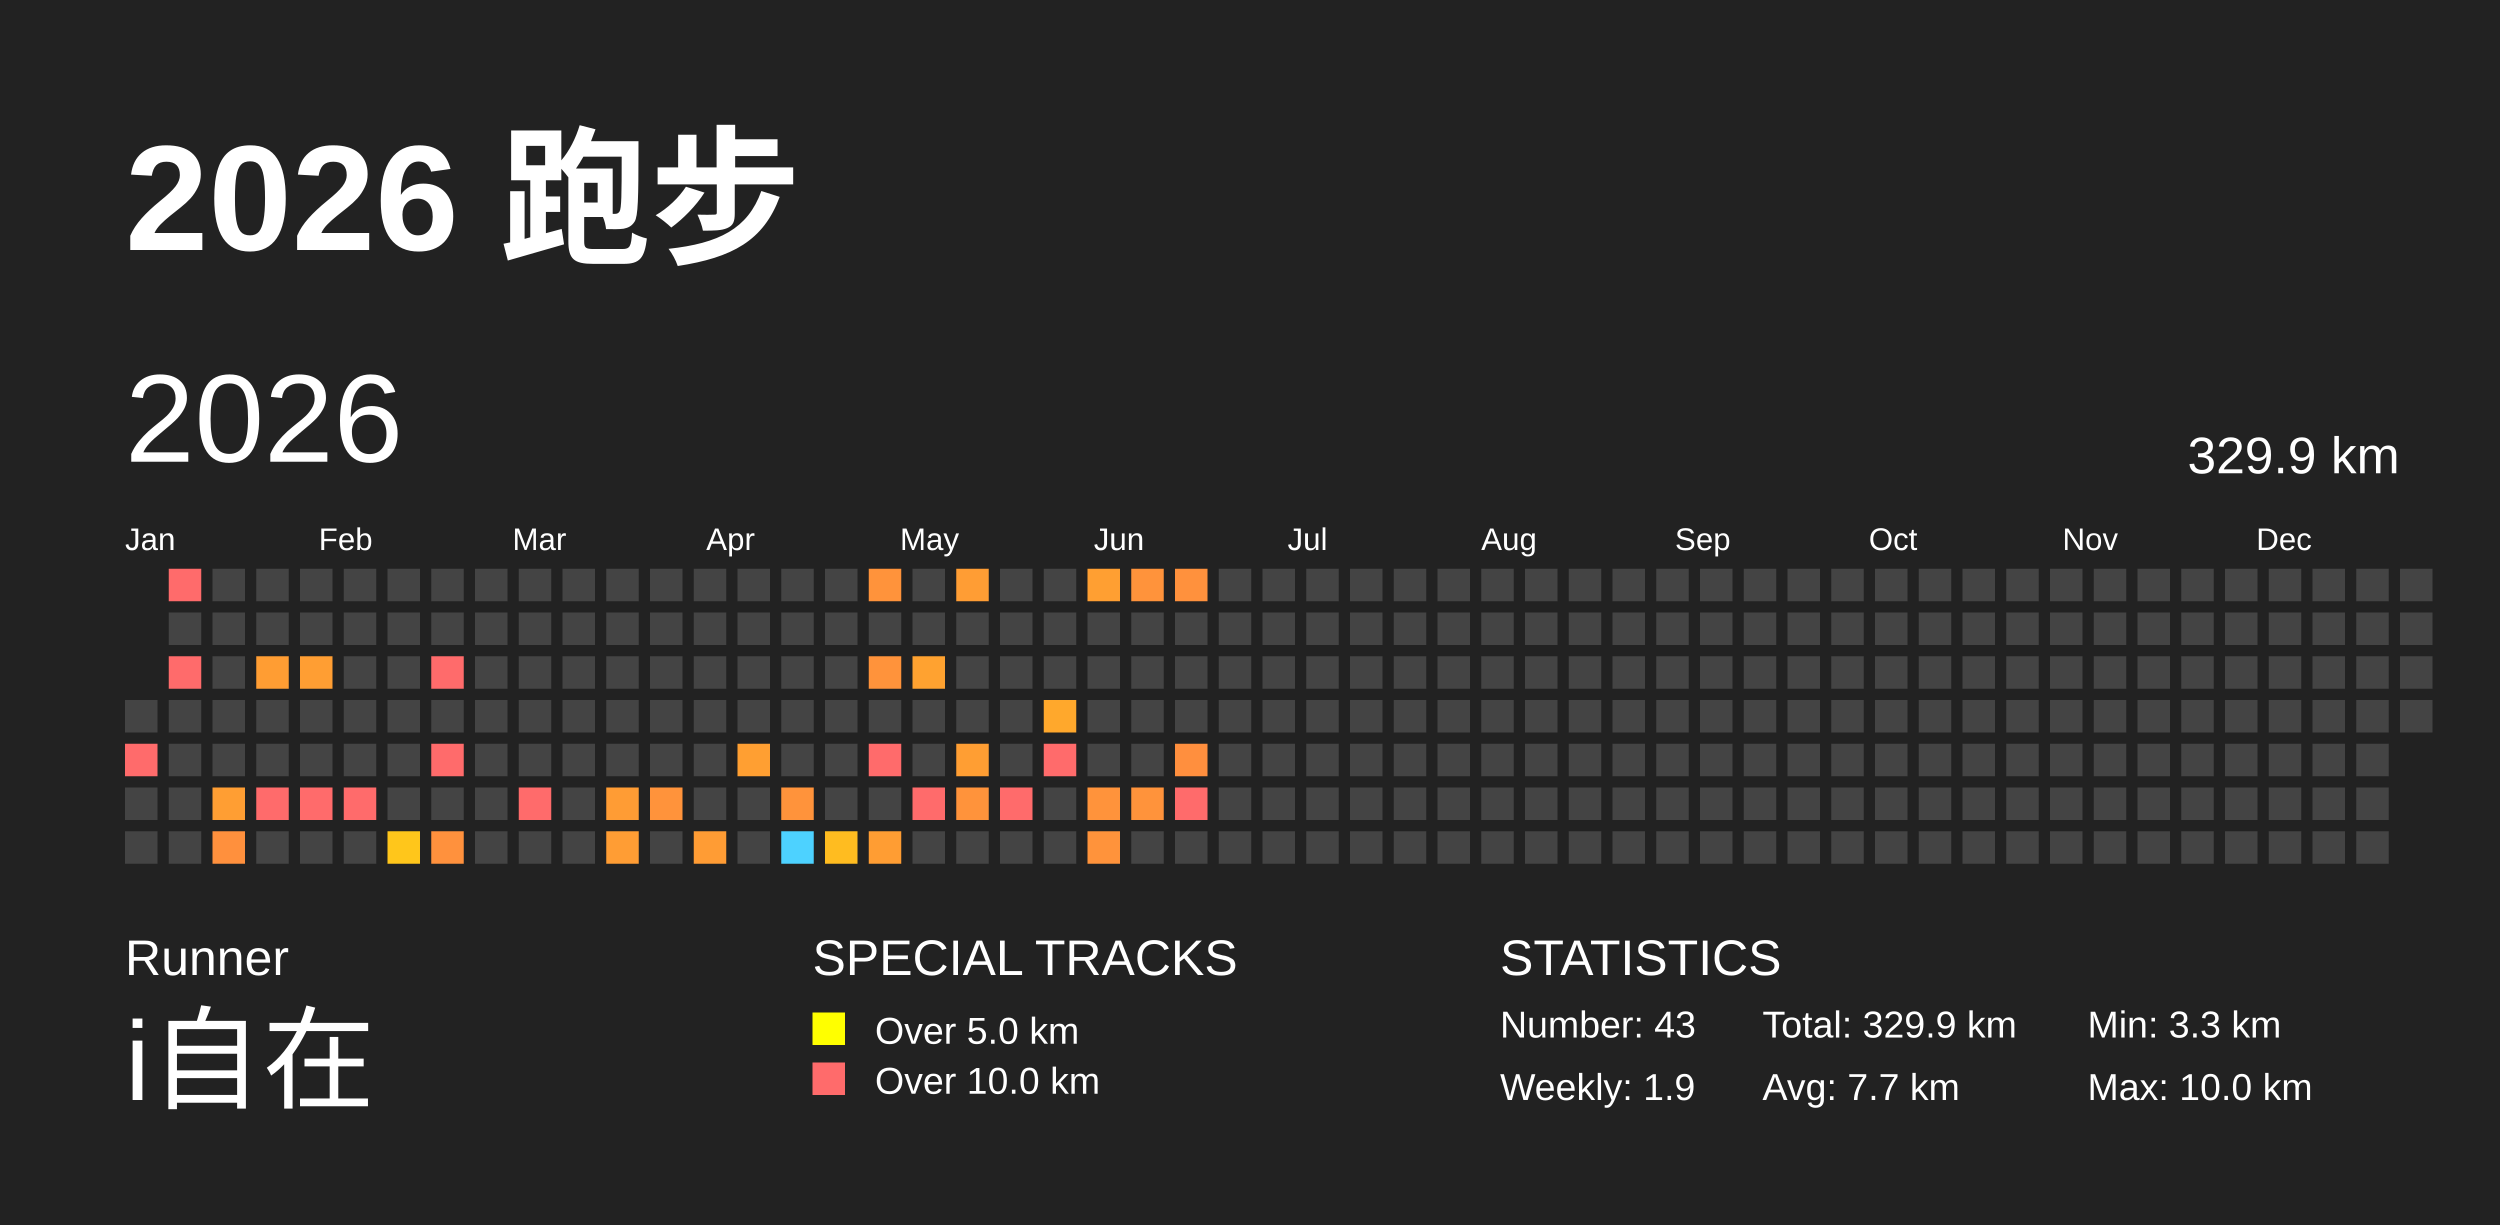
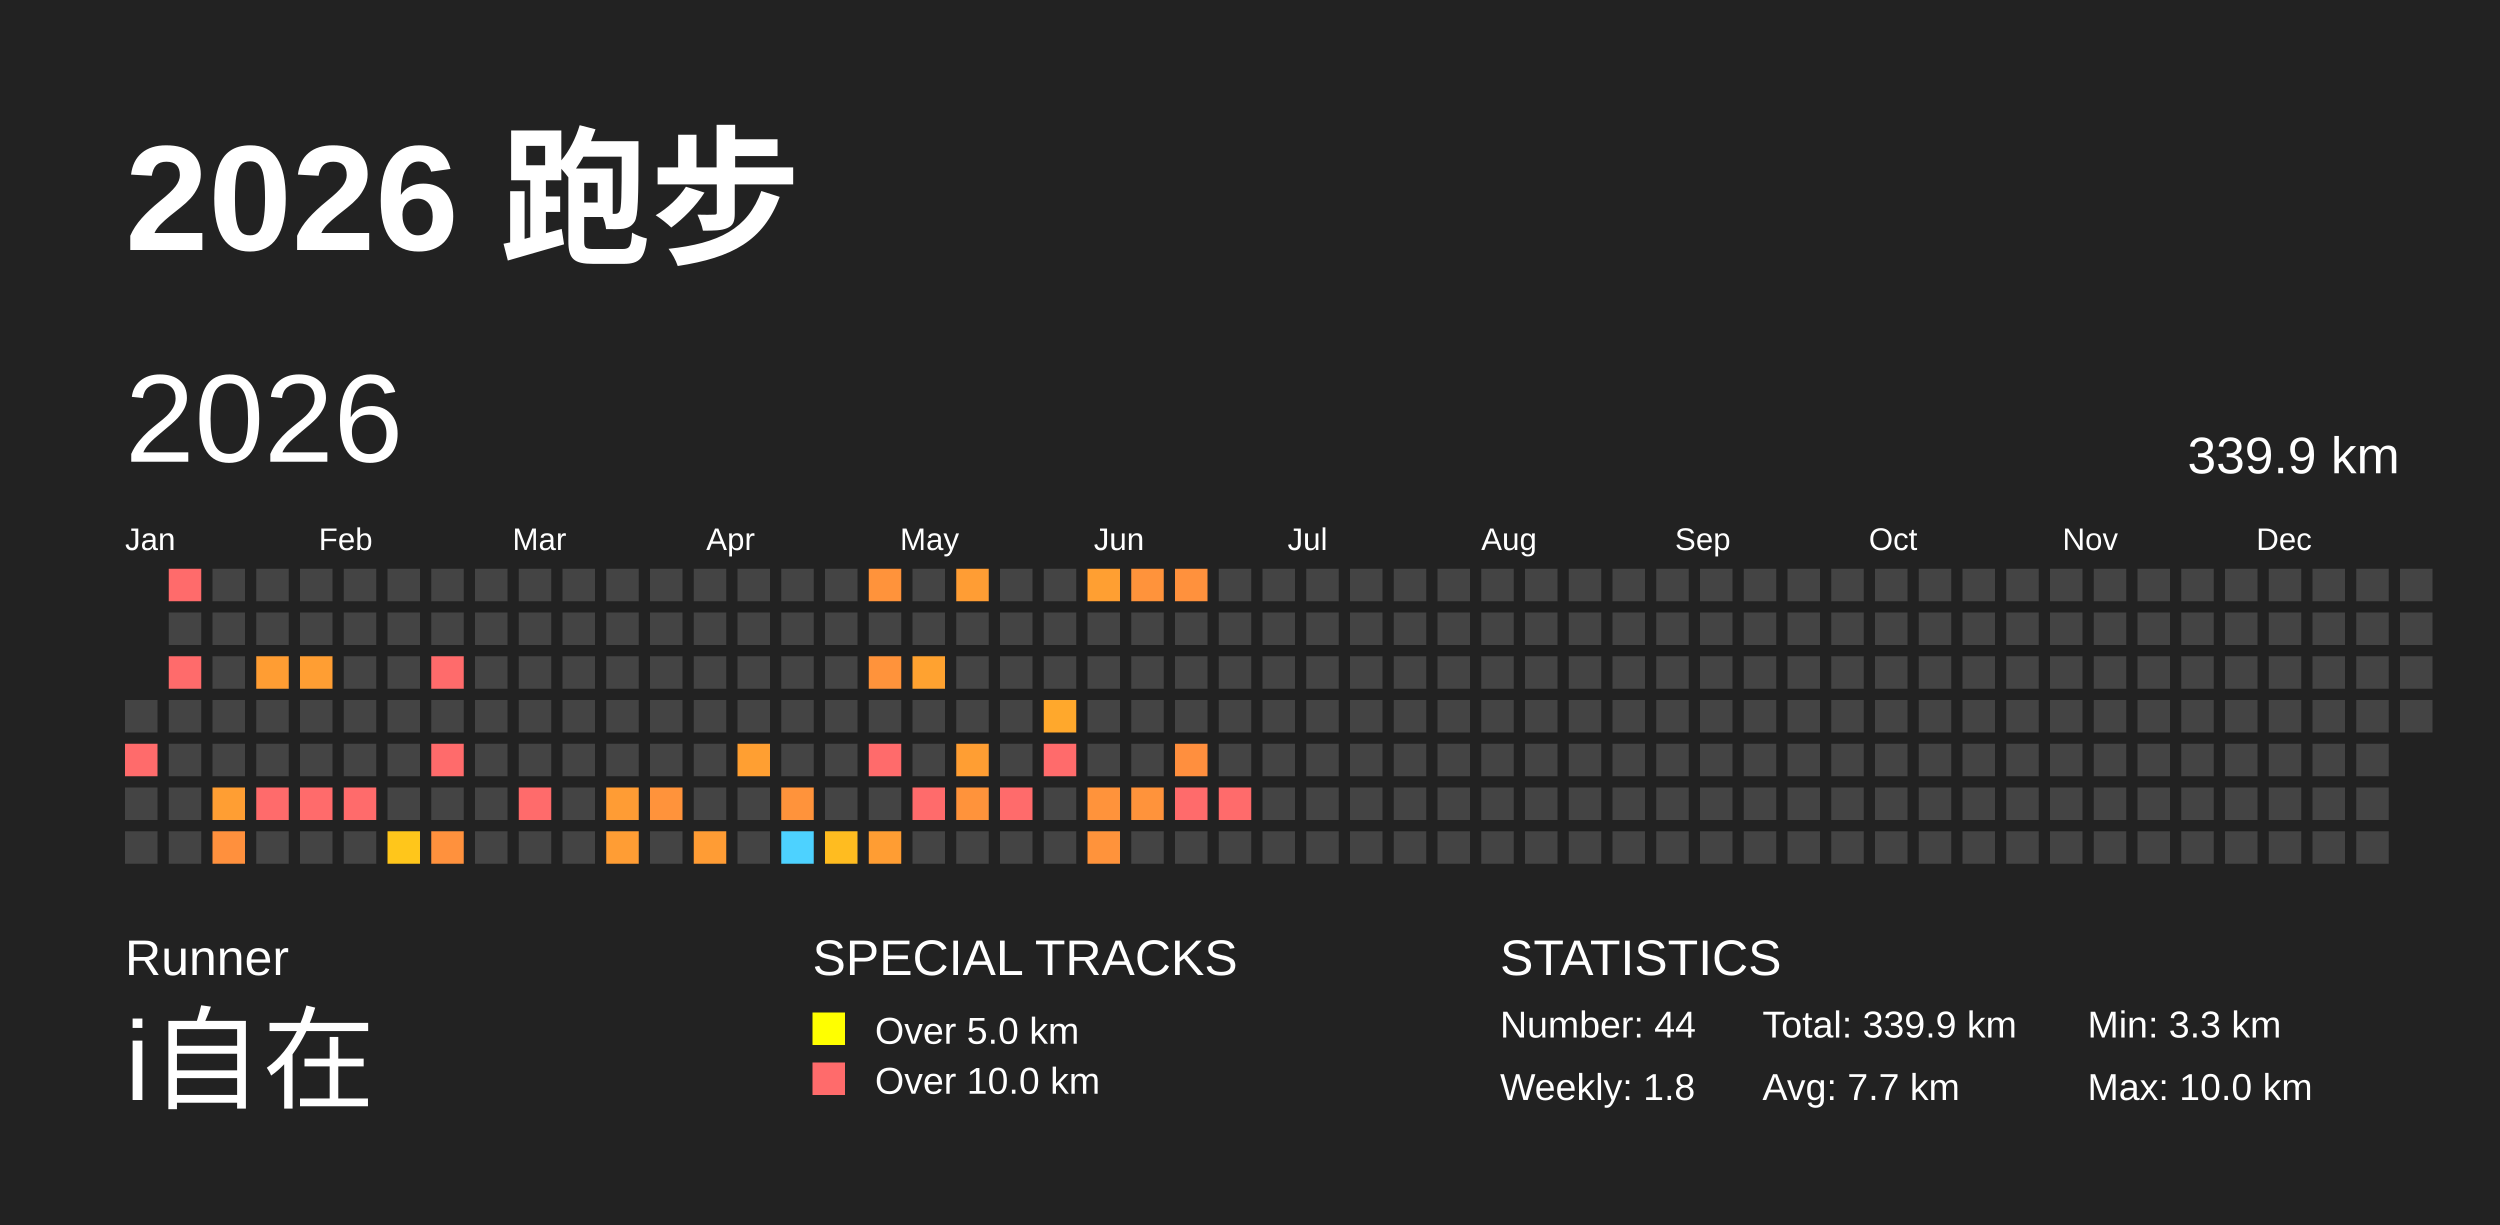
<svg xmlns="http://www.w3.org/2000/svg" baseProfile="full" height="98mm" version="1.1" viewBox="0,0,200,98" width="200mm">
  <defs />
  <rect fill="#222222" height="98" width="200" x="0" y="0" />
  <text fill="#FFFFFF" style="font-size:12px; font-family:Arial; font-weight:bold;" x="10" y="20">2026 跑步</text>
  <text fill="#FFFFFF" style="font-size:4px; font-family:Arial" x="10" y="78">Runner</text>
  <text fill="#FFFFFF" style="font-size:9px; font-family:Arial" x="10" y="88">i自在</text>
  <text fill="#FFFFFF" style="font-size:4px; font-family:Arial" x="65" y="78">SPECIAL TRACKS</text>
  <rect fill="#FFFF00" height="2.6" width="2.6" x="65" y="81" />
  <text fill="#FFFFFF" style="font-size:3px; font-family:Arial" x="70" y="83.5">Over 5.0 km</text>
  <rect fill="#FF6B6B" height="2.6" width="2.6" x="65" y="85" />
  <text fill="#FFFFFF" style="font-size:3px; font-family:Arial" x="70" y="87.5">Over 10.0 km</text>
  <text fill="#FFFFFF" style="font-size:4px; font-family:Arial" x="120" y="78">STATISTICS</text>
-   <text fill="#FFFFFF" style="font-size:3px; font-family:Arial" x="120" y="83">Number: 43</text>
-   <text fill="#FFFFFF" style="font-size:3px; font-family:Arial" x="120" y="88">Weekly: 1.9</text>
-   <text fill="#FFFFFF" style="font-size:3px; font-family:Arial" x="141" y="83">Total: 329.9 km</text>
+   <text fill="#FFFFFF" style="font-size:3px; font-family:Arial" x="120" y="83">Number: 44</text>
+   <text fill="#FFFFFF" style="font-size:3px; font-family:Arial" x="120" y="88">Weekly: 1.8</text>
+   <text fill="#FFFFFF" style="font-size:3px; font-family:Arial" x="141" y="83">Total: 339.9 km</text>
  <text fill="#FFFFFF" style="font-size:3px; font-family:Arial" x="141" y="88">Avg: 7.7 km</text>
  <text fill="#FFFFFF" style="font-size:3px; font-family:Arial" x="167" y="83">Min: 3.3 km</text>
  <text fill="#FFFFFF" style="font-size:3px; font-family:Arial" x="167" y="88">Max: 10.0 km</text>
  <text dominant-baseline="hanging" fill="#FFFFFF" style="font-size:10.0px; font-family:Arial;" x="10" y="30">2026</text>
-   <text dominant-baseline="hanging" fill="#FFFFFF" style="font-size:4.125px; font-family:Arial;" x="175" y="35">329.9 km</text>
+   <text dominant-baseline="hanging" fill="#FFFFFF" style="font-size:4.125px; font-family:Arial;" x="175" y="35">339.9 km</text>
  <text fill="#FFFFFF" style="font-size:2.5px; font-family:Arial" x="10.0" y="44">Jan</text>
  <text fill="#FFFFFF" style="font-size:2.5px; font-family:Arial" x="25.5" y="44">Feb</text>
  <text fill="#FFFFFF" style="font-size:2.5px; font-family:Arial" x="41.0" y="44">Mar</text>
  <text fill="#FFFFFF" style="font-size:2.5px; font-family:Arial" x="56.5" y="44">Apr</text>
  <text fill="#FFFFFF" style="font-size:2.5px; font-family:Arial" x="72.0" y="44">May</text>
  <text fill="#FFFFFF" style="font-size:2.5px; font-family:Arial" x="87.5" y="44">Jun</text>
  <text fill="#FFFFFF" style="font-size:2.5px; font-family:Arial" x="103.0" y="44">Jul</text>
  <text fill="#FFFFFF" style="font-size:2.5px; font-family:Arial" x="118.5" y="44">Aug</text>
  <text fill="#FFFFFF" style="font-size:2.5px; font-family:Arial" x="134.0" y="44">Sep</text>
  <text fill="#FFFFFF" style="font-size:2.5px; font-family:Arial" x="149.5" y="44">Oct</text>
  <text fill="#FFFFFF" style="font-size:2.5px; font-family:Arial" x="165.0" y="44">Nov</text>
  <text fill="#FFFFFF" style="font-size:2.5px; font-family:Arial" x="180.5" y="44">Dec</text>
  <rect fill="#444444" height="2.6" width="2.6" x="10.0" y="56.0" />
  <rect fill="#FF6B6B" height="2.6" width="2.6" x="10.0" y="59.5" />
  <rect fill="#444444" height="2.6" width="2.6" x="10.0" y="63.0" />
  <rect fill="#444444" height="2.6" width="2.6" x="10.0" y="66.5" />
  <rect fill="#FF6B6B" height="2.6" width="2.6" x="13.5" y="45.5" />
  <rect fill="#444444" height="2.6" width="2.6" x="13.5" y="49.0" />
  <rect fill="#FF6B6B" height="2.6" width="2.6" x="13.5" y="52.5" />
  <rect fill="#444444" height="2.6" width="2.6" x="13.5" y="56.0" />
  <rect fill="#444444" height="2.6" width="2.6" x="13.5" y="59.5" />
  <rect fill="#444444" height="2.6" width="2.6" x="13.5" y="63.0" />
  <rect fill="#444444" height="2.6" width="2.6" x="13.5" y="66.5" />
  <rect fill="#444444" height="2.6" width="2.6" x="17.0" y="45.5" />
  <rect fill="#444444" height="2.6" width="2.6" x="17.0" y="49.0" />
  <rect fill="#444444" height="2.6" width="2.6" x="17.0" y="52.5" />
  <rect fill="#444444" height="2.6" width="2.6" x="17.0" y="56.0" />
  <rect fill="#444444" height="2.6" width="2.6" x="17.0" y="59.5" />
  <rect fill="#ff9e33" height="2.6" width="2.6" x="17.0" y="63.0" />
  <rect fill="#ff903d" height="2.6" width="2.6" x="17.0" y="66.5" />
  <rect fill="#444444" height="2.6" width="2.6" x="20.5" y="45.5" />
  <rect fill="#444444" height="2.6" width="2.6" x="20.5" y="49.0" />
  <rect fill="#ff9d33" height="2.6" width="2.6" x="20.5" y="52.5" />
  <rect fill="#444444" height="2.6" width="2.6" x="20.5" y="56.0" />
  <rect fill="#444444" height="2.6" width="2.6" x="20.5" y="59.5" />
  <rect fill="#FF6B6B" height="2.6" width="2.6" x="20.5" y="63.0" />
  <rect fill="#444444" height="2.6" width="2.6" x="20.5" y="66.5" />
  <rect fill="#444444" height="2.6" width="2.6" x="24.0" y="45.5" />
  <rect fill="#444444" height="2.6" width="2.6" x="24.0" y="49.0" />
  <rect fill="#ff9e33" height="2.6" width="2.6" x="24.0" y="52.5" />
  <rect fill="#444444" height="2.6" width="2.6" x="24.0" y="56.0" />
  <rect fill="#444444" height="2.6" width="2.6" x="24.0" y="59.5" />
  <rect fill="#FF6B6B" height="2.6" width="2.6" x="24.0" y="63.0" />
  <rect fill="#444444" height="2.6" width="2.6" x="24.0" y="66.5" />
  <rect fill="#444444" height="2.6" width="2.6" x="27.5" y="45.5" />
  <rect fill="#444444" height="2.6" width="2.6" x="27.5" y="49.0" />
  <rect fill="#444444" height="2.6" width="2.6" x="27.5" y="52.5" />
  <rect fill="#444444" height="2.6" width="2.6" x="27.5" y="56.0" />
  <rect fill="#444444" height="2.6" width="2.6" x="27.5" y="59.5" />
  <rect fill="#FF6B6B" height="2.6" width="2.6" x="27.5" y="63.0" />
  <rect fill="#444444" height="2.6" width="2.6" x="27.5" y="66.5" />
  <rect fill="#444444" height="2.6" width="2.6" x="31.0" y="45.5" />
  <rect fill="#444444" height="2.6" width="2.6" x="31.0" y="49.0" />
  <rect fill="#444444" height="2.6" width="2.6" x="31.0" y="52.5" />
  <rect fill="#444444" height="2.6" width="2.6" x="31.0" y="56.0" />
  <rect fill="#444444" height="2.6" width="2.6" x="31.0" y="59.5" />
  <rect fill="#444444" height="2.6" width="2.6" x="31.0" y="63.0" />
  <rect fill="#ffc61b" height="2.6" width="2.6" x="31.0" y="66.5" />
  <rect fill="#444444" height="2.6" width="2.6" x="34.5" y="45.5" />
  <rect fill="#444444" height="2.6" width="2.6" x="34.5" y="49.0" />
  <rect fill="#FF6B6B" height="2.6" width="2.6" x="34.5" y="52.5" />
  <rect fill="#444444" height="2.6" width="2.6" x="34.5" y="56.0" />
  <rect fill="#FF6B6B" height="2.6" width="2.6" x="34.5" y="59.5" />
  <rect fill="#444444" height="2.6" width="2.6" x="34.5" y="63.0" />
  <rect fill="#ff913d" height="2.6" width="2.6" x="34.5" y="66.5" />
  <rect fill="#444444" height="2.6" width="2.6" x="38.0" y="45.5" />
  <rect fill="#444444" height="2.6" width="2.6" x="38.0" y="49.0" />
  <rect fill="#444444" height="2.6" width="2.6" x="38.0" y="52.5" />
  <rect fill="#444444" height="2.6" width="2.6" x="38.0" y="56.0" />
  <rect fill="#444444" height="2.6" width="2.6" x="38.0" y="59.5" />
  <rect fill="#444444" height="2.6" width="2.6" x="38.0" y="63.0" />
  <rect fill="#444444" height="2.6" width="2.6" x="38.0" y="66.5" />
  <rect fill="#444444" height="2.6" width="2.6" x="41.5" y="45.5" />
  <rect fill="#444444" height="2.6" width="2.6" x="41.5" y="49.0" />
  <rect fill="#444444" height="2.6" width="2.6" x="41.5" y="52.5" />
  <rect fill="#444444" height="2.6" width="2.6" x="41.5" y="56.0" />
  <rect fill="#444444" height="2.6" width="2.6" x="41.5" y="59.5" />
  <rect fill="#FF6B6B" height="2.6" width="2.6" x="41.5" y="63.0" />
  <rect fill="#444444" height="2.6" width="2.6" x="41.5" y="66.5" />
  <rect fill="#444444" height="2.6" width="2.6" x="45.0" y="45.5" />
  <rect fill="#444444" height="2.6" width="2.6" x="45.0" y="49.0" />
  <rect fill="#444444" height="2.6" width="2.6" x="45.0" y="52.5" />
  <rect fill="#444444" height="2.6" width="2.6" x="45.0" y="56.0" />
  <rect fill="#444444" height="2.6" width="2.6" x="45.0" y="59.5" />
  <rect fill="#444444" height="2.6" width="2.6" x="45.0" y="63.0" />
  <rect fill="#444444" height="2.6" width="2.6" x="45.0" y="66.5" />
  <rect fill="#444444" height="2.6" width="2.6" x="48.5" y="45.5" />
  <rect fill="#444444" height="2.6" width="2.6" x="48.5" y="49.0" />
  <rect fill="#444444" height="2.6" width="2.6" x="48.5" y="52.5" />
  <rect fill="#444444" height="2.6" width="2.6" x="48.5" y="56.0" />
  <rect fill="#444444" height="2.6" width="2.6" x="48.5" y="59.5" />
  <rect fill="#ff9c34" height="2.6" width="2.6" x="48.5" y="63.0" />
  <rect fill="#ff9d34" height="2.6" width="2.6" x="48.5" y="66.5" />
  <rect fill="#444444" height="2.6" width="2.6" x="52.0" y="45.5" />
  <rect fill="#444444" height="2.6" width="2.6" x="52.0" y="49.0" />
  <rect fill="#444444" height="2.6" width="2.6" x="52.0" y="52.5" />
  <rect fill="#444444" height="2.6" width="2.6" x="52.0" y="56.0" />
  <rect fill="#444444" height="2.6" width="2.6" x="52.0" y="59.5" />
  <rect fill="#ff933b" height="2.6" width="2.6" x="52.0" y="63.0" />
  <rect fill="#444444" height="2.6" width="2.6" x="52.0" y="66.5" />
  <rect fill="#444444" height="2.6" width="2.6" x="55.5" y="45.5" />
  <rect fill="#444444" height="2.6" width="2.6" x="55.5" y="49.0" />
  <rect fill="#444444" height="2.6" width="2.6" x="55.5" y="52.5" />
  <rect fill="#444444" height="2.6" width="2.6" x="55.5" y="56.0" />
  <rect fill="#444444" height="2.6" width="2.6" x="55.5" y="59.5" />
  <rect fill="#444444" height="2.6" width="2.6" x="55.5" y="63.0" />
  <rect fill="#ff9c34" height="2.6" width="2.6" x="55.5" y="66.5" />
  <rect fill="#444444" height="2.6" width="2.6" x="59.0" y="45.5" />
  <rect fill="#444444" height="2.6" width="2.6" x="59.0" y="49.0" />
  <rect fill="#444444" height="2.6" width="2.6" x="59.0" y="52.5" />
  <rect fill="#444444" height="2.6" width="2.6" x="59.0" y="56.0" />
  <rect fill="#ff9f32" height="2.6" width="2.6" x="59.0" y="59.5" />
  <rect fill="#444444" height="2.6" width="2.6" x="59.0" y="63.0" />
  <rect fill="#444444" height="2.6" width="2.6" x="59.0" y="66.5" />
  <rect fill="#444444" height="2.6" width="2.6" x="62.5" y="45.5" />
  <rect fill="#444444" height="2.6" width="2.6" x="62.5" y="49.0" />
  <rect fill="#444444" height="2.6" width="2.6" x="62.5" y="52.5" />
  <rect fill="#444444" height="2.6" width="2.6" x="62.5" y="56.0" />
  <rect fill="#444444" height="2.6" width="2.6" x="62.5" y="59.5" />
  <rect fill="#ff933b" height="2.6" width="2.6" x="62.5" y="63.0" />
  <rect fill="#4dd2ff" height="2.6" width="2.6" x="62.5" y="66.5" />
  <rect fill="#444444" height="2.6" width="2.6" x="66.0" y="45.5" />
  <rect fill="#444444" height="2.6" width="2.6" x="66.0" y="49.0" />
  <rect fill="#444444" height="2.6" width="2.6" x="66.0" y="52.5" />
  <rect fill="#444444" height="2.6" width="2.6" x="66.0" y="56.0" />
  <rect fill="#444444" height="2.6" width="2.6" x="66.0" y="59.5" />
  <rect fill="#444444" height="2.6" width="2.6" x="66.0" y="63.0" />
  <rect fill="#ffbc20" height="2.6" width="2.6" x="66.0" y="66.5" />
  <rect fill="#ff933b" height="2.6" width="2.6" x="69.5" y="45.5" />
  <rect fill="#444444" height="2.6" width="2.6" x="69.5" y="49.0" />
  <rect fill="#ff933b" height="2.6" width="2.6" x="69.5" y="52.5" />
  <rect fill="#444444" height="2.6" width="2.6" x="69.5" y="56.0" />
  <rect fill="#FF6B6B" height="2.6" width="2.6" x="69.5" y="59.5" />
  <rect fill="#444444" height="2.6" width="2.6" x="69.5" y="63.0" />
  <rect fill="#ff9d33" height="2.6" width="2.6" x="69.5" y="66.5" />
  <rect fill="#444444" height="2.6" width="2.6" x="73.0" y="45.5" />
  <rect fill="#444444" height="2.6" width="2.6" x="73.0" y="49.0" />
  <rect fill="#ffa230" height="2.6" width="2.6" x="73.0" y="52.5" />
  <rect fill="#444444" height="2.6" width="2.6" x="73.0" y="56.0" />
  <rect fill="#444444" height="2.6" width="2.6" x="73.0" y="59.5" />
  <rect fill="#FF6B6B" height="2.6" width="2.6" x="73.0" y="63.0" />
  <rect fill="#444444" height="2.6" width="2.6" x="73.0" y="66.5" />
  <rect fill="#ff9d34" height="2.6" width="2.6" x="76.5" y="45.5" />
  <rect fill="#444444" height="2.6" width="2.6" x="76.5" y="49.0" />
  <rect fill="#444444" height="2.6" width="2.6" x="76.5" y="52.5" />
  <rect fill="#444444" height="2.6" width="2.6" x="76.5" y="56.0" />
  <rect fill="#ff9e33" height="2.6" width="2.6" x="76.5" y="59.5" />
  <rect fill="#ff933b" height="2.6" width="2.6" x="76.5" y="63.0" />
  <rect fill="#444444" height="2.6" width="2.6" x="76.5" y="66.5" />
  <rect fill="#444444" height="2.6" width="2.6" x="80.0" y="45.5" />
  <rect fill="#444444" height="2.6" width="2.6" x="80.0" y="49.0" />
  <rect fill="#444444" height="2.6" width="2.6" x="80.0" y="52.5" />
  <rect fill="#444444" height="2.6" width="2.6" x="80.0" y="56.0" />
  <rect fill="#444444" height="2.6" width="2.6" x="80.0" y="59.5" />
  <rect fill="#FF6B6B" height="2.6" width="2.6" x="80.0" y="63.0" />
  <rect fill="#444444" height="2.6" width="2.6" x="80.0" y="66.5" />
  <rect fill="#444444" height="2.6" width="2.6" x="83.5" y="45.5" />
  <rect fill="#444444" height="2.6" width="2.6" x="83.5" y="49.0" />
  <rect fill="#444444" height="2.6" width="2.6" x="83.5" y="52.5" />
  <rect fill="#ffa82c" height="2.6" width="2.6" x="83.5" y="56.0" />
  <rect fill="#FF6B6B" height="2.6" width="2.6" x="83.5" y="59.5" />
  <rect fill="#444444" height="2.6" width="2.6" x="83.5" y="63.0" />
  <rect fill="#444444" height="2.6" width="2.6" x="83.5" y="66.5" />
  <rect fill="#ff9f32" height="2.6" width="2.6" x="87.0" y="45.5" />
  <rect fill="#444444" height="2.6" width="2.6" x="87.0" y="49.0" />
  <rect fill="#444444" height="2.6" width="2.6" x="87.0" y="52.5" />
  <rect fill="#444444" height="2.6" width="2.6" x="87.0" y="56.0" />
  <rect fill="#444444" height="2.6" width="2.6" x="87.0" y="59.5" />
  <rect fill="#ff933b" height="2.6" width="2.6" x="87.0" y="63.0" />
  <rect fill="#ff933b" height="2.6" width="2.6" x="87.0" y="66.5" />
  <rect fill="#ff933b" height="2.6" width="2.6" x="90.5" y="45.5" />
  <rect fill="#444444" height="2.6" width="2.6" x="90.5" y="49.0" />
  <rect fill="#444444" height="2.6" width="2.6" x="90.5" y="52.5" />
  <rect fill="#444444" height="2.6" width="2.6" x="90.5" y="56.0" />
  <rect fill="#444444" height="2.6" width="2.6" x="90.5" y="59.5" />
  <rect fill="#ff933b" height="2.6" width="2.6" x="90.5" y="63.0" />
  <rect fill="#444444" height="2.6" width="2.6" x="90.5" y="66.5" />
  <rect fill="#ff913d" height="2.6" width="2.6" x="94.0" y="45.5" />
  <rect fill="#444444" height="2.6" width="2.6" x="94.0" y="49.0" />
  <rect fill="#444444" height="2.6" width="2.6" x="94.0" y="52.5" />
  <rect fill="#444444" height="2.6" width="2.6" x="94.0" y="56.0" />
  <rect fill="#ff8f3e" height="2.6" width="2.6" x="94.0" y="59.5" />
  <rect fill="#FF6B6B" height="2.6" width="2.6" x="94.0" y="63.0" />
  <rect fill="#444444" height="2.6" width="2.6" x="94.0" y="66.5" />
  <rect fill="#444444" height="2.6" width="2.6" x="97.5" y="45.5" />
  <rect fill="#444444" height="2.6" width="2.6" x="97.5" y="49.0" />
  <rect fill="#444444" height="2.6" width="2.6" x="97.5" y="52.5" />
  <rect fill="#444444" height="2.6" width="2.6" x="97.5" y="56.0" />
  <rect fill="#444444" height="2.6" width="2.6" x="97.5" y="59.5" />
-   <rect fill="#444444" height="2.6" width="2.6" x="97.5" y="63.0" />
+   <rect fill="#FF6B6B" height="2.6" width="2.6" x="97.5" y="63.0" />
  <rect fill="#444444" height="2.6" width="2.6" x="97.5" y="66.5" />
  <rect fill="#444444" height="2.6" width="2.6" x="101.0" y="45.5" />
  <rect fill="#444444" height="2.6" width="2.6" x="101.0" y="49.0" />
  <rect fill="#444444" height="2.6" width="2.6" x="101.0" y="52.5" />
  <rect fill="#444444" height="2.6" width="2.6" x="101.0" y="56.0" />
  <rect fill="#444444" height="2.6" width="2.6" x="101.0" y="59.5" />
  <rect fill="#444444" height="2.6" width="2.6" x="101.0" y="63.0" />
  <rect fill="#444444" height="2.6" width="2.6" x="101.0" y="66.5" />
  <rect fill="#444444" height="2.6" width="2.6" x="104.5" y="45.5" />
  <rect fill="#444444" height="2.6" width="2.6" x="104.5" y="49.0" />
  <rect fill="#444444" height="2.6" width="2.6" x="104.5" y="52.5" />
  <rect fill="#444444" height="2.6" width="2.6" x="104.5" y="56.0" />
  <rect fill="#444444" height="2.6" width="2.6" x="104.5" y="59.5" />
  <rect fill="#444444" height="2.6" width="2.6" x="104.5" y="63.0" />
  <rect fill="#444444" height="2.6" width="2.6" x="104.5" y="66.5" />
  <rect fill="#444444" height="2.6" width="2.6" x="108.0" y="45.5" />
  <rect fill="#444444" height="2.6" width="2.6" x="108.0" y="49.0" />
  <rect fill="#444444" height="2.6" width="2.6" x="108.0" y="52.5" />
  <rect fill="#444444" height="2.6" width="2.6" x="108.0" y="56.0" />
  <rect fill="#444444" height="2.6" width="2.6" x="108.0" y="59.5" />
  <rect fill="#444444" height="2.6" width="2.6" x="108.0" y="63.0" />
  <rect fill="#444444" height="2.6" width="2.6" x="108.0" y="66.5" />
  <rect fill="#444444" height="2.6" width="2.6" x="111.5" y="45.5" />
  <rect fill="#444444" height="2.6" width="2.6" x="111.5" y="49.0" />
  <rect fill="#444444" height="2.6" width="2.6" x="111.5" y="52.5" />
  <rect fill="#444444" height="2.6" width="2.6" x="111.5" y="56.0" />
  <rect fill="#444444" height="2.6" width="2.6" x="111.5" y="59.5" />
  <rect fill="#444444" height="2.6" width="2.6" x="111.5" y="63.0" />
  <rect fill="#444444" height="2.6" width="2.6" x="111.5" y="66.5" />
  <rect fill="#444444" height="2.6" width="2.6" x="115.0" y="45.5" />
  <rect fill="#444444" height="2.6" width="2.6" x="115.0" y="49.0" />
  <rect fill="#444444" height="2.6" width="2.6" x="115.0" y="52.5" />
  <rect fill="#444444" height="2.6" width="2.6" x="115.0" y="56.0" />
  <rect fill="#444444" height="2.6" width="2.6" x="115.0" y="59.5" />
  <rect fill="#444444" height="2.6" width="2.6" x="115.0" y="63.0" />
  <rect fill="#444444" height="2.6" width="2.6" x="115.0" y="66.5" />
  <rect fill="#444444" height="2.6" width="2.6" x="118.5" y="45.5" />
  <rect fill="#444444" height="2.6" width="2.6" x="118.5" y="49.0" />
  <rect fill="#444444" height="2.6" width="2.6" x="118.5" y="52.5" />
  <rect fill="#444444" height="2.6" width="2.6" x="118.5" y="56.0" />
  <rect fill="#444444" height="2.6" width="2.6" x="118.5" y="59.5" />
  <rect fill="#444444" height="2.6" width="2.6" x="118.5" y="63.0" />
  <rect fill="#444444" height="2.6" width="2.6" x="118.5" y="66.5" />
  <rect fill="#444444" height="2.6" width="2.6" x="122.0" y="45.5" />
  <rect fill="#444444" height="2.6" width="2.6" x="122.0" y="49.0" />
  <rect fill="#444444" height="2.6" width="2.6" x="122.0" y="52.5" />
  <rect fill="#444444" height="2.6" width="2.6" x="122.0" y="56.0" />
  <rect fill="#444444" height="2.6" width="2.6" x="122.0" y="59.5" />
  <rect fill="#444444" height="2.6" width="2.6" x="122.0" y="63.0" />
  <rect fill="#444444" height="2.6" width="2.6" x="122.0" y="66.5" />
  <rect fill="#444444" height="2.6" width="2.6" x="125.5" y="45.5" />
  <rect fill="#444444" height="2.6" width="2.6" x="125.5" y="49.0" />
  <rect fill="#444444" height="2.6" width="2.6" x="125.5" y="52.5" />
  <rect fill="#444444" height="2.6" width="2.6" x="125.5" y="56.0" />
  <rect fill="#444444" height="2.6" width="2.6" x="125.5" y="59.5" />
  <rect fill="#444444" height="2.6" width="2.6" x="125.5" y="63.0" />
  <rect fill="#444444" height="2.6" width="2.6" x="125.5" y="66.5" />
  <rect fill="#444444" height="2.6" width="2.6" x="129.0" y="45.5" />
  <rect fill="#444444" height="2.6" width="2.6" x="129.0" y="49.0" />
  <rect fill="#444444" height="2.6" width="2.6" x="129.0" y="52.5" />
  <rect fill="#444444" height="2.6" width="2.6" x="129.0" y="56.0" />
  <rect fill="#444444" height="2.6" width="2.6" x="129.0" y="59.5" />
  <rect fill="#444444" height="2.6" width="2.6" x="129.0" y="63.0" />
  <rect fill="#444444" height="2.6" width="2.6" x="129.0" y="66.5" />
  <rect fill="#444444" height="2.6" width="2.6" x="132.5" y="45.5" />
  <rect fill="#444444" height="2.6" width="2.6" x="132.5" y="49.0" />
  <rect fill="#444444" height="2.6" width="2.6" x="132.5" y="52.5" />
  <rect fill="#444444" height="2.6" width="2.6" x="132.5" y="56.0" />
  <rect fill="#444444" height="2.6" width="2.6" x="132.5" y="59.5" />
  <rect fill="#444444" height="2.6" width="2.6" x="132.5" y="63.0" />
  <rect fill="#444444" height="2.6" width="2.6" x="132.5" y="66.5" />
  <rect fill="#444444" height="2.6" width="2.6" x="136.0" y="45.5" />
  <rect fill="#444444" height="2.6" width="2.6" x="136.0" y="49.0" />
  <rect fill="#444444" height="2.6" width="2.6" x="136.0" y="52.5" />
  <rect fill="#444444" height="2.6" width="2.6" x="136.0" y="56.0" />
  <rect fill="#444444" height="2.6" width="2.6" x="136.0" y="59.5" />
  <rect fill="#444444" height="2.6" width="2.6" x="136.0" y="63.0" />
  <rect fill="#444444" height="2.6" width="2.6" x="136.0" y="66.5" />
  <rect fill="#444444" height="2.6" width="2.6" x="139.5" y="45.5" />
  <rect fill="#444444" height="2.6" width="2.6" x="139.5" y="49.0" />
  <rect fill="#444444" height="2.6" width="2.6" x="139.5" y="52.5" />
  <rect fill="#444444" height="2.6" width="2.6" x="139.5" y="56.0" />
  <rect fill="#444444" height="2.6" width="2.6" x="139.5" y="59.5" />
  <rect fill="#444444" height="2.6" width="2.6" x="139.5" y="63.0" />
  <rect fill="#444444" height="2.6" width="2.6" x="139.5" y="66.5" />
  <rect fill="#444444" height="2.6" width="2.6" x="143.0" y="45.5" />
  <rect fill="#444444" height="2.6" width="2.6" x="143.0" y="49.0" />
  <rect fill="#444444" height="2.6" width="2.6" x="143.0" y="52.5" />
  <rect fill="#444444" height="2.6" width="2.6" x="143.0" y="56.0" />
  <rect fill="#444444" height="2.6" width="2.6" x="143.0" y="59.5" />
  <rect fill="#444444" height="2.6" width="2.6" x="143.0" y="63.0" />
  <rect fill="#444444" height="2.6" width="2.6" x="143.0" y="66.5" />
  <rect fill="#444444" height="2.6" width="2.6" x="146.5" y="45.5" />
  <rect fill="#444444" height="2.6" width="2.6" x="146.5" y="49.0" />
  <rect fill="#444444" height="2.6" width="2.6" x="146.5" y="52.5" />
  <rect fill="#444444" height="2.6" width="2.6" x="146.5" y="56.0" />
  <rect fill="#444444" height="2.6" width="2.6" x="146.5" y="59.5" />
  <rect fill="#444444" height="2.6" width="2.6" x="146.5" y="63.0" />
  <rect fill="#444444" height="2.6" width="2.6" x="146.5" y="66.5" />
  <rect fill="#444444" height="2.6" width="2.6" x="150.0" y="45.5" />
  <rect fill="#444444" height="2.6" width="2.6" x="150.0" y="49.0" />
  <rect fill="#444444" height="2.6" width="2.6" x="150.0" y="52.5" />
  <rect fill="#444444" height="2.6" width="2.6" x="150.0" y="56.0" />
  <rect fill="#444444" height="2.6" width="2.6" x="150.0" y="59.5" />
  <rect fill="#444444" height="2.6" width="2.6" x="150.0" y="63.0" />
  <rect fill="#444444" height="2.6" width="2.6" x="150.0" y="66.5" />
  <rect fill="#444444" height="2.6" width="2.6" x="153.5" y="45.5" />
  <rect fill="#444444" height="2.6" width="2.6" x="153.5" y="49.0" />
  <rect fill="#444444" height="2.6" width="2.6" x="153.5" y="52.5" />
  <rect fill="#444444" height="2.6" width="2.6" x="153.5" y="56.0" />
  <rect fill="#444444" height="2.6" width="2.6" x="153.5" y="59.5" />
  <rect fill="#444444" height="2.6" width="2.6" x="153.5" y="63.0" />
  <rect fill="#444444" height="2.6" width="2.6" x="153.5" y="66.5" />
  <rect fill="#444444" height="2.6" width="2.6" x="157.0" y="45.5" />
  <rect fill="#444444" height="2.6" width="2.6" x="157.0" y="49.0" />
  <rect fill="#444444" height="2.6" width="2.6" x="157.0" y="52.5" />
  <rect fill="#444444" height="2.6" width="2.6" x="157.0" y="56.0" />
  <rect fill="#444444" height="2.6" width="2.6" x="157.0" y="59.5" />
  <rect fill="#444444" height="2.6" width="2.6" x="157.0" y="63.0" />
  <rect fill="#444444" height="2.6" width="2.6" x="157.0" y="66.5" />
  <rect fill="#444444" height="2.6" width="2.6" x="160.5" y="45.5" />
  <rect fill="#444444" height="2.6" width="2.6" x="160.5" y="49.0" />
  <rect fill="#444444" height="2.6" width="2.6" x="160.5" y="52.5" />
  <rect fill="#444444" height="2.6" width="2.6" x="160.5" y="56.0" />
  <rect fill="#444444" height="2.6" width="2.6" x="160.5" y="59.5" />
  <rect fill="#444444" height="2.6" width="2.6" x="160.5" y="63.0" />
  <rect fill="#444444" height="2.6" width="2.6" x="160.5" y="66.5" />
  <rect fill="#444444" height="2.6" width="2.6" x="164.0" y="45.5" />
  <rect fill="#444444" height="2.6" width="2.6" x="164.0" y="49.0" />
  <rect fill="#444444" height="2.6" width="2.6" x="164.0" y="52.5" />
  <rect fill="#444444" height="2.6" width="2.6" x="164.0" y="56.0" />
  <rect fill="#444444" height="2.6" width="2.6" x="164.0" y="59.5" />
  <rect fill="#444444" height="2.6" width="2.6" x="164.0" y="63.0" />
  <rect fill="#444444" height="2.6" width="2.6" x="164.0" y="66.5" />
  <rect fill="#444444" height="2.6" width="2.6" x="167.5" y="45.5" />
  <rect fill="#444444" height="2.6" width="2.6" x="167.5" y="49.0" />
  <rect fill="#444444" height="2.6" width="2.6" x="167.5" y="52.5" />
  <rect fill="#444444" height="2.6" width="2.6" x="167.5" y="56.0" />
  <rect fill="#444444" height="2.6" width="2.6" x="167.5" y="59.5" />
  <rect fill="#444444" height="2.6" width="2.6" x="167.5" y="63.0" />
  <rect fill="#444444" height="2.6" width="2.6" x="167.5" y="66.5" />
  <rect fill="#444444" height="2.6" width="2.6" x="171.0" y="45.5" />
  <rect fill="#444444" height="2.6" width="2.6" x="171.0" y="49.0" />
  <rect fill="#444444" height="2.6" width="2.6" x="171.0" y="52.5" />
  <rect fill="#444444" height="2.6" width="2.6" x="171.0" y="56.0" />
  <rect fill="#444444" height="2.6" width="2.6" x="171.0" y="59.5" />
  <rect fill="#444444" height="2.6" width="2.6" x="171.0" y="63.0" />
  <rect fill="#444444" height="2.6" width="2.6" x="171.0" y="66.5" />
  <rect fill="#444444" height="2.6" width="2.6" x="174.5" y="45.5" />
  <rect fill="#444444" height="2.6" width="2.6" x="174.5" y="49.0" />
  <rect fill="#444444" height="2.6" width="2.6" x="174.5" y="52.5" />
  <rect fill="#444444" height="2.6" width="2.6" x="174.5" y="56.0" />
  <rect fill="#444444" height="2.6" width="2.6" x="174.5" y="59.5" />
  <rect fill="#444444" height="2.6" width="2.6" x="174.5" y="63.0" />
  <rect fill="#444444" height="2.6" width="2.6" x="174.5" y="66.5" />
  <rect fill="#444444" height="2.6" width="2.6" x="178.0" y="45.5" />
  <rect fill="#444444" height="2.6" width="2.6" x="178.0" y="49.0" />
  <rect fill="#444444" height="2.6" width="2.6" x="178.0" y="52.5" />
  <rect fill="#444444" height="2.6" width="2.6" x="178.0" y="56.0" />
  <rect fill="#444444" height="2.6" width="2.6" x="178.0" y="59.5" />
  <rect fill="#444444" height="2.6" width="2.6" x="178.0" y="63.0" />
  <rect fill="#444444" height="2.6" width="2.6" x="178.0" y="66.5" />
  <rect fill="#444444" height="2.6" width="2.6" x="181.5" y="45.5" />
  <rect fill="#444444" height="2.6" width="2.6" x="181.5" y="49.0" />
  <rect fill="#444444" height="2.6" width="2.6" x="181.5" y="52.5" />
  <rect fill="#444444" height="2.6" width="2.6" x="181.5" y="56.0" />
  <rect fill="#444444" height="2.6" width="2.6" x="181.5" y="59.5" />
  <rect fill="#444444" height="2.6" width="2.6" x="181.5" y="63.0" />
  <rect fill="#444444" height="2.6" width="2.6" x="181.5" y="66.5" />
  <rect fill="#444444" height="2.6" width="2.6" x="185.0" y="45.5" />
  <rect fill="#444444" height="2.6" width="2.6" x="185.0" y="49.0" />
  <rect fill="#444444" height="2.6" width="2.6" x="185.0" y="52.5" />
  <rect fill="#444444" height="2.6" width="2.6" x="185.0" y="56.0" />
  <rect fill="#444444" height="2.6" width="2.6" x="185.0" y="59.5" />
  <rect fill="#444444" height="2.6" width="2.6" x="185.0" y="63.0" />
  <rect fill="#444444" height="2.6" width="2.6" x="185.0" y="66.5" />
  <rect fill="#444444" height="2.6" width="2.6" x="188.5" y="45.5" />
  <rect fill="#444444" height="2.6" width="2.6" x="188.5" y="49.0" />
  <rect fill="#444444" height="2.6" width="2.6" x="188.5" y="52.5" />
  <rect fill="#444444" height="2.6" width="2.6" x="188.5" y="56.0" />
  <rect fill="#444444" height="2.6" width="2.6" x="188.5" y="59.5" />
  <rect fill="#444444" height="2.6" width="2.6" x="188.5" y="63.0" />
  <rect fill="#444444" height="2.6" width="2.6" x="188.5" y="66.5" />
  <rect fill="#444444" height="2.6" width="2.6" x="192.0" y="45.5" />
  <rect fill="#444444" height="2.6" width="2.6" x="192.0" y="49.0" />
  <rect fill="#444444" height="2.6" width="2.6" x="192.0" y="52.5" />
  <rect fill="#444444" height="2.6" width="2.6" x="192.0" y="56.0" />
</svg>
